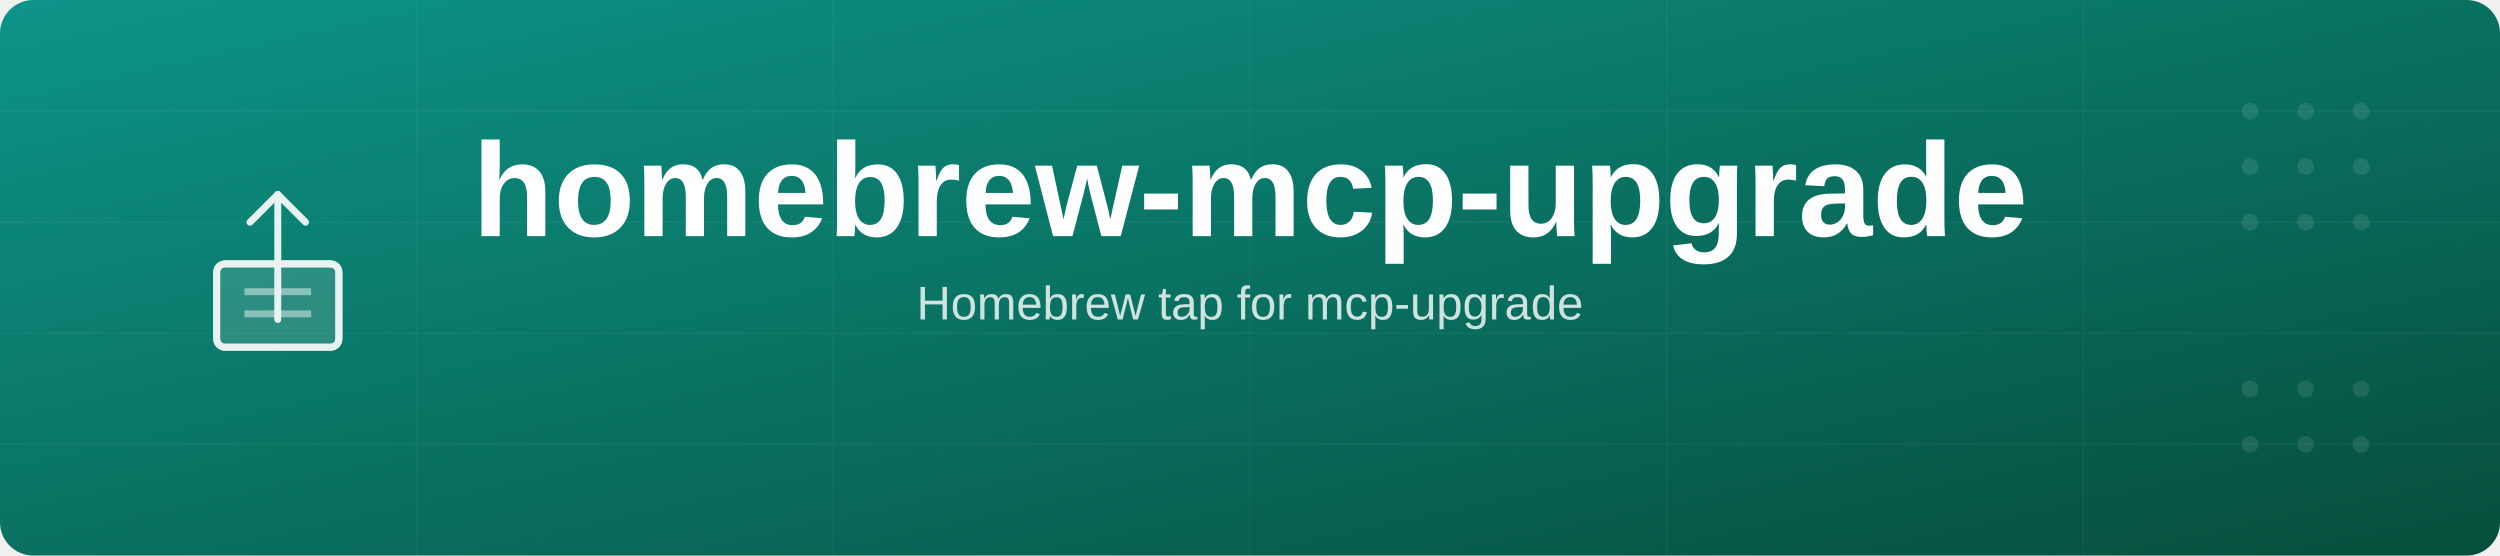
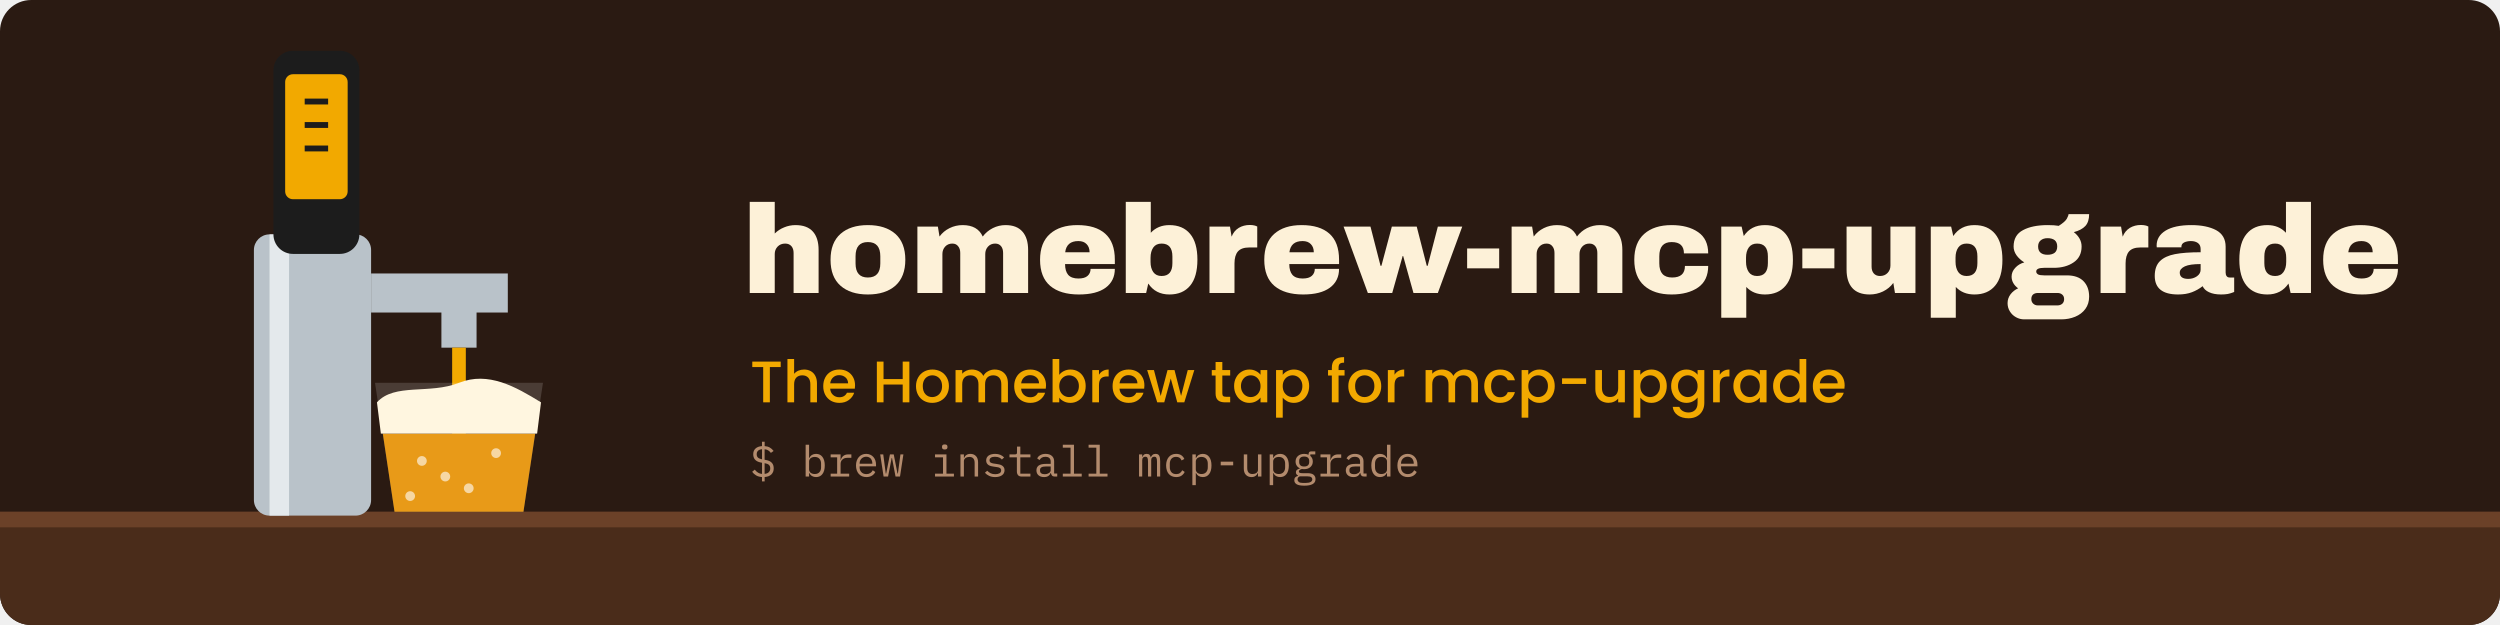
- <svg xmlns="http://www.w3.org/2000/svg" viewBox="0 0 900 200">
+ <svg xmlns="http://www.w3.org/2000/svg" width="1280" height="320" viewBox="0 0 1280 320" role="img" aria-label="homebrew-mcp-upgrade: The Homebrew tap for mcp-upgrade">
  <defs>
-     <linearGradient id="bg" x1="0%" y1="0%" x2="100%" y2="100%">
-       <stop offset="0%" style="stop-color:#0D9488" />
-       <stop offset="100%" style="stop-color:#064E3B" />
-     </linearGradient>
+     <clipPath id="cl">
+       <rect width="1280" height="320" rx="16" />
+     </clipPath>
+     <path id="archivo172" d="M424 540Q516 540 562 489Q608 438 608 342V0H409V318Q409 352 392 372Q374 393 342 393Q305 393 282 369Q259 345 259 310V0H60V725H259V473Q291 505 334 522Q377 540 424 540Z" />
+     <path id="archivo205" d="M631 264Q631 129 552 58Q472 -12 333 -12Q194 -12 115 58Q36 128 36 264Q36 400 115 470Q194 540 333 540Q472 540 552 470Q631 399 631 264ZM235 292V235Q235 123 333 123Q432 123 432 235V292Q432 405 333 405Q235 405 235 292Z" />
+     <path id="archivo197" d="M941 342V0H742V318Q742 352 726 372Q709 393 679 393Q644 393 622 369Q600 345 600 310V0H401V318Q401 352 384 372Q368 393 338 393Q303 393 281 369Q259 345 259 310V0H60V528H223L236 449Q266 491 316 516Q365 540 420 540Q539 540 580 449Q611 491 660 516Q708 540 761 540Q851 540 896 488Q941 437 941 342Z" />
+     <path id="archivo156" d="M631 264V230H235Q235 173 260 144Q286 115 341 115Q391 115 414 136Q438 157 438 192H631Q631 96 558 42Q485 -12 345 -12Q198 -12 117 56Q36 125 36 264Q36 400 115 470Q194 540 333 540Q478 540 554 472Q631 404 631 264ZM236 324H430Q430 365 406 389Q383 413 341 413Q247 413 236 324Z" />
+     <path id="archivo145" d="M408 540Q515 540 573 470Q631 401 631 265Q631 128 573 58Q515 -12 408 -12Q298 -12 240 75L223 0H61V725H260V479Q317 540 408 540ZM258 280V247Q258 197 280 166Q302 135 346 135Q432 135 432 237V290Q432 393 346 393Q302 393 280 362Q258 330 258 280Z" />
+     <path id="archivo220" d="M440 529V362H376Q314 362 286 330Q259 298 259 235V0H60V528H223L236 448Q254 494 293 518Q332 541 381 541Q404 541 422 536Q440 530 440 529Z" />
+     <path id="archivo249" d="M556 0 474 294H470L387 0H193L0 528H214L294 216H301L384 528H582L662 216H669L750 528H944L750 0Z" />
+     <path id="archivo324" d="M39 196V354H294V196Z" />
+     <path id="archivo146" d="M624 315H431Q431 405 333 405Q235 405 235 292V235Q235 123 337 123Q439 123 439 215H624Q624 100 544 44Q463 -12 333 -12Q194 -12 115 58Q36 128 36 264Q36 400 115 470Q194 540 333 540Q463 540 544 484Q624 429 624 315Z" />
+     <path id="archivo217" d="M631 263Q631 127 573 58Q515 -12 408 -12Q316 -12 260 48V-197H61V528H223L240 453Q298 540 408 540Q515 540 573 470Q631 400 631 263ZM258 281V248Q258 198 280 166Q302 135 346 135Q432 135 432 238V291Q432 393 346 393Q302 393 280 362Q258 331 258 281Z" />
+     <path id="archivo237" d="M443 0 430 80Q399 37 348 12Q298 -12 242 -12Q150 -12 104 39Q58 90 58 186V528H257V210Q257 176 274 156Q292 135 324 135Q361 135 384 159Q407 183 407 218V528H606V0Z" />
+     <path id="archivo167" d="M532 484Q561 462 578 432Q594 403 594 370Q594 286 530 243Q467 200 372 200H296Q233 200 233 171Q233 157 247 148Q261 140 296 140H476Q564 140 609 94Q654 48 654 -29Q654 -86 624 -127Q594 -168 543 -189Q492 -210 432 -210H138Q102 -210 72 -193Q41 -176 23 -146Q5 -117 5 -81Q5 -42 29 -10Q53 21 89 37Q65 54 51 78Q37 102 37 130Q37 169 66 200Q95 232 138 243Q99 268 76 300Q53 333 53 369Q53 461 128 500Q202 540 325 540Q379 540 412 534Q461 565 476 590Q490 616 490 627H654Q654 566 624 533Q593 500 532 484ZM248 370Q248 337 268 320Q287 304 323 304Q359 304 380 320Q400 337 400 370Q400 403 380 420Q359 436 323 436Q290 436 269 419Q248 402 248 370ZM194 -48Q194 -71 209 -85Q224 -99 246 -99H402Q424 -99 440 -86Q455 -72 455 -49Q455 -26 440 -13Q425 0 402 0H246Q223 0 208 -12Q194 -25 194 -48Z" />
+     <path id="archivo132" d="M594 368V162Q594 145 602 134Q610 123 626 123H662V8Q659 6 646 2Q634 -3 611 -8Q588 -12 558 -12Q500 -12 462 6Q425 23 411 54Q373 24 326 6Q279 -12 216 -12Q30 -12 30 136Q30 213 72 254Q113 294 191 309Q269 324 395 324V350Q395 381 374 397Q352 413 318 413Q287 413 264 402Q242 391 242 367V363H46Q45 368 45 377Q45 452 116 496Q188 540 321 540Q442 540 518 500Q594 459 594 368ZM229 162Q229 112 297 112Q336 112 366 133Q395 154 395 185V230Q310 230 270 212Q229 193 229 162Z" />
+     <path id="archivo152" d="M444 0 427 75Q369 -12 259 -12Q152 -12 94 58Q36 128 36 265Q36 401 94 470Q152 540 259 540Q350 540 407 479V725H606V0ZM235 290V237Q235 135 321 135Q365 135 387 166Q409 197 409 247V280Q409 330 387 362Q365 393 321 393Q235 393 235 290Z" />
+     <path id="popm711" d="M524 695V602H339V0H225V602H39V695Z" />
+     <path id="popm731" d="M579 325V0H466V308Q466 382 429 422Q392 461 328 461Q264 461 226 422Q189 382 189 308V0H75V740H189V487Q218 522 262 541Q307 560 360 560Q423 560 472 533Q522 506 550 453Q579 400 579 325Z" />
+     <path id="popm728" d="M576 233H155Q160 167 204 127Q248 87 312 87Q404 87 442 164H565Q540 88 474 40Q409 -9 312 -9Q233 -9 170 26Q108 62 72 126Q37 191 37 276Q37 361 72 426Q106 490 168 525Q231 560 312 560Q390 560 451 526Q512 492 546 430Q580 369 580 289Q580 258 576 233ZM461 325Q460 388 416 426Q372 464 307 464Q248 464 206 426Q164 389 156 325Z" />
+     <path id="popm699" d="M630 695V0H516V304H189V0H75V695H189V397H516V695Z" />
+     <path id="popm738" d="M38 276Q38 360 75 425Q112 490 176 525Q240 560 319 560Q398 560 462 525Q526 490 563 425Q600 360 600 276Q600 192 562 127Q524 62 458 26Q393 -9 314 -9Q236 -9 173 26Q110 62 74 126Q38 191 38 276ZM483 276Q483 336 460 378Q437 419 399 440Q361 461 317 461Q273 461 236 440Q198 419 176 378Q154 336 154 276Q154 187 200 138Q245 90 314 90Q358 90 396 111Q435 132 459 174Q483 216 483 276Z" />
+     <path id="popm736" d="M969 325V0H856V308Q856 382 819 422Q782 461 718 461Q654 461 616 422Q579 382 579 308V0H466V308Q466 382 429 422Q392 461 328 461Q264 461 226 422Q189 382 189 308V0H75V551H189V488Q217 522 260 541Q303 560 352 560Q418 560 470 532Q522 504 550 451Q575 501 628 530Q681 560 742 560Q807 560 858 533Q910 506 940 453Q969 400 969 325Z" />
+     <path id="popm725" d="M381 560Q454 560 513 525Q572 490 606 426Q640 361 640 278Q640 195 606 130Q572 64 512 28Q453 -9 381 -9Q317 -9 268 16Q218 41 189 80V0H75V740H189V469Q218 509 268 534Q319 560 381 560ZM356 461Q313 461 274 439Q236 417 212 375Q189 333 189 276Q189 219 212 176Q236 134 274 112Q313 90 356 90Q400 90 438 112Q477 135 500 178Q524 221 524 278Q524 335 500 376Q477 418 438 440Q400 461 356 461Z" />
+     <path id="popm741" d="M354 560V442H325Q258 442 224 408Q189 374 189 290V0H75V551H189V471Q214 513 256 536Q297 560 354 560Z" />
+     <path id="popm746" d="M815 551 644 0H524L413 407L302 0H182L10 551H126L241 108L358 551H477L589 110L703 551Z" />
+     <path id="popm743" d="M208 458V153Q208 122 222 108Q237 95 272 95H342V0H252Q175 0 134 36Q93 72 93 153V458H28V551H93V688H208V551H342V458Z" />
+     <path id="popm724" d="M297 560Q362 560 410 534Q459 509 488 471V551H603V0H488V82Q459 43 409 17Q359 -9 295 -9Q224 -9 165 28Q106 64 72 130Q37 195 37 278Q37 361 72 425Q106 489 166 524Q225 560 297 560ZM321 461Q277 461 239 440Q201 418 178 376Q154 335 154 278Q154 221 178 178Q201 135 240 112Q278 90 321 90Q365 90 403 112Q441 134 464 176Q488 219 488 276Q488 333 464 375Q441 417 403 439Q365 461 321 461Z" />
+     <path id="popm739" d="M381 560Q453 560 512 524Q572 489 606 425Q640 361 640 278Q640 195 606 130Q572 64 512 28Q453 -9 381 -9Q318 -9 269 16Q220 42 189 80V-262H75V551H189V470Q218 508 268 534Q318 560 381 560ZM356 461Q313 461 274 439Q236 417 212 375Q189 333 189 276Q189 219 212 176Q236 134 274 112Q313 90 356 90Q400 90 438 112Q477 135 500 178Q524 221 524 278Q524 335 500 376Q477 418 438 440Q400 461 356 461Z" />
+     <path id="popm729" d="M306 458H204V0H89V458H24V551H89V590Q89 685 140 728Q190 772 298 772V677Q246 677 225 658Q204 638 204 590V551H306Z" />
+     <path id="popm726" d="M307 560Q407 560 472 512Q538 465 561 377H438Q423 418 390 441Q357 464 307 464Q237 464 196 414Q154 365 154 276Q154 187 196 137Q237 87 307 87Q406 87 438 174H561Q537 90 471 40Q405 -9 307 -9Q228 -9 167 26Q106 62 72 126Q37 191 37 276Q37 361 72 426Q106 490 167 525Q228 560 307 560Z" />
+     <path id="popm672" d="M498 410V314H87V410Z" />
+     <path id="popm744" d="M574 551V0H460V65Q433 31 390 12Q346 -8 297 -8Q232 -8 180 19Q129 46 100 99Q70 152 70 227V551H183V244Q183 170 220 130Q257 91 321 91Q385 91 422 130Q460 170 460 244V551Z" />
+     <path id="popm730" d="M488 471V551H603V-9Q603 -85 571 -144Q539 -204 478 -238Q418 -272 334 -272Q222 -272 148 -220Q74 -167 64 -77H177Q190 -120 232 -146Q275 -173 334 -173Q403 -173 446 -131Q488 -89 488 -9V83Q459 44 410 18Q360 -9 297 -9Q225 -9 166 28Q106 64 72 130Q37 195 37 278Q37 361 72 425Q106 489 166 524Q225 560 297 560Q361 560 410 534Q460 509 488 471ZM321 461Q277 461 239 440Q201 418 178 376Q154 335 154 278Q154 221 178 178Q201 135 240 112Q278 90 321 90Q365 90 403 112Q441 134 464 176Q488 219 488 276Q488 333 464 375Q441 417 403 439Q365 461 321 461Z" />
+     <path id="popm727" d="M298 560Q352 560 404 536Q457 513 488 474V740H603V0H488V83Q460 43 410 17Q361 -9 297 -9Q225 -9 166 28Q106 64 72 130Q37 195 37 278Q37 361 72 425Q106 489 166 524Q225 560 298 560ZM321 461Q277 461 239 440Q201 418 178 376Q154 335 154 278Q154 221 178 178Q201 135 240 112Q278 90 321 90Q365 90 403 112Q441 134 464 176Q488 219 488 276Q488 333 464 375Q441 417 403 439Q365 461 321 461Z" />
+     <path id="plex154" d="M279 -11Q196 -6 141 28Q86 61 50 111L111 161Q147 116 187 91Q227 66 280 61V322L257 326Q205 335 170 354Q135 372 114 398Q93 423 84 454Q75 486 75 520Q75 605 130 654Q184 702 279 709V811H341V709Q410 704 460 676Q511 647 549 596L486 551Q459 587 424 609Q390 631 340 636V391L370 386Q421 377 456 359Q491 341 512 316Q534 290 543 258Q552 226 552 191Q552 103 498 50Q443 -3 341 -11V-113H279ZM156 520Q156 471 184 443Q213 415 280 401V637Q220 631 188 602Q156 572 156 520ZM471 190Q471 244 440 272Q410 300 340 312V62Q403 69 437 102Q471 135 471 190Z" />
+     <path id="plex3" d="M95 740H175V432H179Q229 528 338 528Q433 528 486 457Q540 386 540 258Q540 130 486 59Q433 -12 338 -12Q229 -12 179 84H175V0H95ZM307 59Q377 59 416 102Q454 144 454 214V302Q454 372 416 414Q377 457 307 457Q280 457 256 450Q232 443 214 430Q196 416 186 396Q175 377 175 351V165Q175 139 186 120Q196 100 214 86Q232 73 256 66Q280 59 307 59Z" />
+     <path id="plex21" d="M77 68H228V448H77V516H308V386H313Q329 447 374 482Q418 516 487 516H559V436H462Q393 436 350 396Q308 356 308 291V68H508V0H77Z" />
+     <path id="plex6" d="M309 -12Q253 -12 208 7Q164 26 132 62Q101 97 84 146Q67 196 67 257Q67 319 84 369Q102 419 133 454Q164 490 208 509Q251 528 304 528Q356 528 398 509Q441 490 471 456Q501 423 517 377Q533 331 533 276V238H151V214Q151 180 162 151Q173 122 194 101Q214 80 244 68Q273 57 309 57Q361 57 399 81Q437 105 457 147L516 107Q493 55 440 22Q386 -12 309 -12ZM304 462Q271 462 243 450Q215 438 194 417Q174 396 162 368Q151 339 151 305V298H447V309Q447 343 436 371Q426 399 408 420Q389 440 362 451Q336 462 304 462Z" />
+     <path id="plex26" d="M30 516H101L160 70H169L257 516H345L433 70H442L501 516H570L491 0H387L305 432H297L213 0H109Z" />
+     <path id="plex12" d="M332 630Q297 630 283 644Q269 659 269 681V697Q269 719 283 734Q297 748 332 748Q367 748 381 734Q395 719 395 697V681Q395 659 381 644Q367 630 332 630ZM106 68H292V448H106V516H372V68H546V0H106Z" />
+     <path id="plex17" d="M98 0V516H178V432H182Q190 451 202 468Q214 486 232 499Q249 512 273 520Q297 528 329 528Q410 528 459 476Q508 425 508 331V0H428V317Q428 388 397 422Q366 457 306 457Q282 457 259 451Q236 445 218 433Q200 421 189 402Q178 383 178 358V0Z" />
+     <path id="plex22" d="M306 -12Q225 -12 166 16Q108 43 67 89L121 136Q158 97 202 76Q246 55 308 55Q368 55 406 76Q445 98 445 144Q445 164 438 178Q430 191 417 199Q404 207 388 212Q372 216 354 219L273 231Q246 235 214 242Q183 249 157 264Q131 280 114 306Q96 332 96 374Q96 413 112 442Q127 470 155 490Q183 509 221 518Q259 528 304 528Q374 528 426 506Q477 484 514 445L462 396Q453 407 440 418Q426 430 406 440Q387 449 361 455Q335 461 301 461Q240 461 208 440Q175 419 175 379Q175 359 182 346Q190 332 203 324Q216 316 232 312Q249 307 266 304L347 292Q375 288 406 281Q437 274 463 258Q489 243 506 217Q524 191 524 149Q524 72 464 30Q405 -12 306 -12Z" />
+     <path id="plex23" d="M325 0Q266 0 238 33Q211 66 211 118V448H39V516H167Q193 516 204 526Q214 537 214 563V698H291V516H526V448H291V68H526V0Z" />
+     <path id="plex1" d="M495 0Q448 0 428 24Q408 48 403 84H398Q381 39 344 14Q306 -12 243 -12Q162 -12 114 30Q66 72 66 145Q66 217 118 256Q171 295 288 295H398V346Q398 403 366 432Q334 460 275 460Q223 460 190 440Q157 419 137 384L83 424Q93 444 110 463Q127 482 152 496Q177 511 209 520Q241 528 280 528Q371 528 424 482Q478 436 478 354V70H550V0ZM257 55Q288 55 314 62Q339 70 358 82Q377 95 388 112Q398 130 398 150V235H288Q216 235 183 215Q150 195 150 157V136Q150 96 178 76Q207 55 257 55Z" />
+     <path id="plex15" d="M80 68H260V672H80V740H340V68H520V0H80Z" />
+     <path id="plex16" d="M54 0V516H128V456H132Q144 486 166 507Q188 528 231 528Q276 528 298 506Q320 483 325 447H328Q342 482 368 505Q394 528 440 528Q503 528 524 484Q546 440 546 358V0H472V345Q472 411 458 436Q445 462 409 462Q377 462 357 442Q337 421 337 379V0H263V345Q263 411 250 436Q236 462 201 462Q169 462 148 442Q128 421 128 379V0Z" />
+     <path id="plex4" d="M318 -12Q262 -12 218 8Q175 27 145 62Q115 97 100 147Q84 197 84 258Q84 319 100 369Q116 419 146 454Q176 490 219 509Q262 528 317 528Q392 528 439 495Q486 462 508 409L444 375Q430 415 398 437Q365 459 317 459Q282 459 254 448Q227 436 208 415Q189 394 180 365Q170 336 170 302V214Q170 180 180 151Q189 122 208 101Q227 80 255 68Q283 57 319 57Q371 57 405 81Q439 105 459 147L516 108Q493 56 444 22Q396 -12 318 -12Z" />
+     <path id="plex19" d="M95 516H175V432H179Q229 528 338 528Q433 528 486 457Q540 386 540 258Q540 130 486 59Q433 -12 338 -12Q229 -12 179 84H175V-200H95ZM307 59Q377 59 416 102Q454 144 454 214V302Q454 372 416 414Q377 457 307 457Q280 457 256 450Q232 443 214 430Q196 416 186 396Q175 377 175 351V165Q175 139 186 120Q196 100 214 86Q232 73 256 66Q280 59 307 59Z" />
+     <path id="plex70" d="M155 262V346H445V262Z" />
+     <path id="plex24" d="M422 84H418Q410 65 398 48Q386 30 368 17Q351 4 327 -4Q303 -12 271 -12Q190 -12 141 40Q92 91 92 185V516H172V199Q172 128 203 94Q234 59 294 59Q318 59 341 65Q364 71 382 83Q400 95 411 114Q422 132 422 158V516H502V0H422Z" />
+     <path id="plex8" d="M561 -59Q561 -137 496 -174Q431 -212 301 -212Q176 -212 122 -179Q67 -146 67 -84Q67 -42 89 -19Q111 4 151 15V27Q129 38 117 55Q105 72 105 98Q105 138 132 158Q158 178 198 188V192Q150 213 124 254Q97 295 97 350Q97 389 111 422Q125 455 152 478Q178 502 215 515Q252 528 297 528Q355 528 399 507V516Q399 546 413 566Q427 586 461 586H556V516H440V481Q468 457 483 424Q498 391 498 350Q498 311 484 278Q469 245 443 222Q417 198 380 185Q342 172 297 172Q284 172 272 173Q260 174 248 176Q236 174 223 170Q210 165 199 158Q188 150 181 140Q174 130 174 117Q174 94 197 86Q220 79 257 79H371Q471 79 516 42Q561 4 561 -59ZM486 -63Q486 -32 461 -14Q436 5 374 5H195Q143 -16 143 -65Q143 -99 170 -124Q197 -148 260 -148H338Q408 -148 447 -126Q486 -105 486 -63ZM297 234Q357 234 386 262Q414 290 414 336V365Q414 411 386 438Q357 466 297 466Q237 466 209 438Q181 411 181 365V336Q181 290 209 262Q237 234 297 234Z" />
+     <path id="plex5" d="M425 84H421Q371 -12 262 -12Q167 -12 114 59Q60 130 60 258Q60 386 114 457Q167 528 262 528Q371 528 421 432H425V740H505V0H425ZM293 59Q320 59 344 66Q368 73 386 86Q404 100 414 120Q425 139 425 165V351Q425 377 414 396Q404 416 386 430Q368 443 344 450Q320 457 293 457Q223 457 184 414Q146 372 146 302V214Q146 144 184 102Q223 59 293 59Z" />
  </defs>
-   <rect width="900" height="200" rx="12" fill="url(#bg)" />
-   <g stroke="white" stroke-width="0.5" opacity="0.04">
-     <line x1="0" y1="40" x2="900" y2="40" />
-     <line x1="0" y1="80" x2="900" y2="80" />
-     <line x1="0" y1="120" x2="900" y2="120" />
-     <line x1="0" y1="160" x2="900" y2="160" />
-     <line x1="150" y1="0" x2="150" y2="200" />
-     <line x1="300" y1="0" x2="300" y2="200" />
-     <line x1="450" y1="0" x2="450" y2="200" />
-     <line x1="600" y1="0" x2="600" y2="200" />
-     <line x1="750" y1="0" x2="750" y2="200" />
-   </g>
-   <g transform="translate(100, 100)" fill="none" stroke="white" stroke-width="2.5" opacity="0.9">
-     <rect x="-22" y="-5" width="44" height="30" rx="3" fill="white" fill-opacity="0.15" />
-     <rect x="-22" y="-5" width="44" height="30" rx="3" />
-     <line x1="0" y1="15" x2="0" y2="-30" stroke-linecap="round" />
-     <polyline points="-10,-20 0,-30 10,-20" stroke-linecap="round" stroke-linejoin="round" />
-     <line x1="-12" y1="5" x2="12" y2="5" opacity="0.5" />
-     <line x1="-12" y1="13" x2="12" y2="13" opacity="0.5" />
-   </g>
-   <text x="450" y="85" text-anchor="middle" fill="white" font-family="'Segoe UI', 'Helvetica Neue', Arial, sans-serif" font-size="48" font-weight="bold">homebrew-mcp-upgrade</text>
-   <text x="450" y="115" text-anchor="middle" fill="white" font-family="'Segoe UI', 'Helvetica Neue', Arial, sans-serif" font-size="17" opacity="0.8">Homebrew tap for mcp-upgrade</text>
-   <g fill="white" opacity="0.1">
-     <circle cx="810" cy="40" r="3" />
-     <circle cx="830" cy="40" r="3" />
-     <circle cx="850" cy="40" r="3" />
-     <circle cx="810" cy="60" r="3" />
-     <circle cx="830" cy="60" r="3" />
-     <circle cx="850" cy="60" r="3" />
-     <circle cx="810" cy="80" r="3" />
-     <circle cx="830" cy="80" r="3" />
-     <circle cx="850" cy="80" r="3" />
-     <circle cx="810" cy="140" r="3" />
-     <circle cx="830" cy="140" r="3" />
-     <circle cx="850" cy="140" r="3" />
-     <circle cx="810" cy="160" r="3" />
-     <circle cx="830" cy="160" r="3" />
-     <circle cx="850" cy="160" r="3" />
+   <g clip-path="url(#cl)">
+     <rect width="1280" height="320" fill="#2a1a12" />
+     <rect y="262" width="1280" height="58" fill="#4a2c1a" />
+     <rect y="262" width="1280" height="8" fill="#6b4128" />
+     <g transform="translate(-90 0)">
+       <g transform="translate(250 0)">
+         <rect x="-30" y="120" width="60" height="144" rx="8" fill="#b9c2c9" />
+         <rect x="-22" y="120" width="10" height="144" fill="#e4e9ec" />
+         <path d="M30 140H100V160H84V178H66V160H30Z" fill="#b9c2c9" />
+         <rect x="-20" y="26" width="44" height="104" rx="10" fill="#1c1c1c" />
+         <rect x="-14" y="38" width="32" height="64" rx="4" fill="#f2a900" />
+         <path d="M-4 52h12M-4 64h12M-4 76h12" stroke="#1c1c1c" stroke-width="3" />
+       </g>
+       <path d="M325 178V222" stroke="#f2a900" stroke-width="7" />
+       <path d="M282 196L292 262H358L368 196Z" fill="#ffffff" fill-opacity=".15" />
+       <path d="M286 222L292 262H358L364 222Z" fill="#e89a18" />
+       <path d="M283 206C292 196 310 202 325 196S354 198 367 206L365 222H285Z" fill="#fff6e0" />
+       <circle cx="306" cy="236" r="2.5" fill="#fff" fill-opacity=".6" />
+       <circle cx="330" cy="250" r="2.5" fill="#fff" fill-opacity=".6" />
+       <circle cx="344" cy="232" r="2.5" fill="#fff" fill-opacity=".6" />
+       <circle cx="318" cy="244" r="2.5" fill="#fff" fill-opacity=".6" />
+       <circle cx="300" cy="254" r="2.5" fill="#fff" fill-opacity=".6" />
+     </g>
+     <g transform="translate(380 150) scale(0.06435 -0.06435)" fill="#fdf1d8">
+       <use href="#archivo172" x="0" />
+       <use href="#archivo205" x="667" />
+       <use href="#archivo197" x="1334" />
+       <use href="#archivo156" x="2334" />
+       <use href="#archivo145" x="2991" />
+       <use href="#archivo220" x="3658" />
+       <use href="#archivo156" x="4118" />
+       <use href="#archivo249" x="4785" />
+       <use href="#archivo324" x="5729" />
+       <use href="#archivo197" x="6062" />
+       <use href="#archivo146" x="7062" />
+       <use href="#archivo217" x="7729" />
+       <use href="#archivo324" x="8396" />
+       <use href="#archivo237" x="8729" />
+       <use href="#archivo217" x="9396" />
+       <use href="#archivo167" x="10063" />
+       <use href="#archivo220" x="10748" />
+       <use href="#archivo132" x="11209" />
+       <use href="#archivo152" x="11876" />
+       <use href="#archivo156" x="12543" />
+     </g>
+     <g transform="translate(384 206) scale(0.03 -0.03)" fill="#f2a900">
+       <use href="#popm711" x="0" />
+       <use href="#popm731" x="564" />
+       <use href="#popm728" x="1213" />
+       <use href="#popm699" x="2090" />
+       <use href="#popm738" x="2795" />
+       <use href="#popm736" x="3433" />
+       <use href="#popm728" x="4472" />
+       <use href="#popm725" x="5089" />
+       <use href="#popm741" x="5767" />
+       <use href="#popm728" x="6151" />
+       <use href="#popm746" x="6768" />
+       <use href="#popm743" x="7853" />
+       <use href="#popm724" x="8225" />
+       <use href="#popm739" x="8903" />
+       <use href="#popm729" x="9841" />
+       <use href="#popm738" x="10173" />
+       <use href="#popm741" x="10811" />
+       <use href="#popm736" x="11455" />
+       <use href="#popm726" x="12494" />
+       <use href="#popm739" x="13094" />
+       <use href="#popm672" x="13772" />
+       <use href="#popm744" x="14357" />
+       <use href="#popm739" x="15006" />
+       <use href="#popm730" x="15684" />
+       <use href="#popm741" x="16362" />
+       <use href="#popm724" x="16746" />
+       <use href="#popm727" x="17424" />
+       <use href="#popm728" x="18102" />
+     </g>
+     <g transform="translate(384 244) scale(0.022 -0.022)" fill="#b38b6d">
+       <use href="#plex154" x="0" />
+       <use href="#plex3" x="1200" />
+       <use href="#plex21" x="1800" />
+       <use href="#plex6" x="2400" />
+       <use href="#plex26" x="3000" />
+       <use href="#plex12" x="4200" />
+       <use href="#plex17" x="4800" />
+       <use href="#plex22" x="5400" />
+       <use href="#plex23" x="6000" />
+       <use href="#plex1" x="6600" />
+       <use href="#plex15" x="7200" />
+       <use href="#plex15" x="7800" />
+       <use href="#plex16" x="9000" />
+       <use href="#plex4" x="9600" />
+       <use href="#plex19" x="10200" />
+       <use href="#plex70" x="10800" />
+       <use href="#plex24" x="11400" />
+       <use href="#plex19" x="12000" />
+       <use href="#plex8" x="12600" />
+       <use href="#plex21" x="13200" />
+       <use href="#plex1" x="13800" />
+       <use href="#plex5" x="14400" />
+       <use href="#plex6" x="15000" />
+     </g>
  </g>
</svg>
